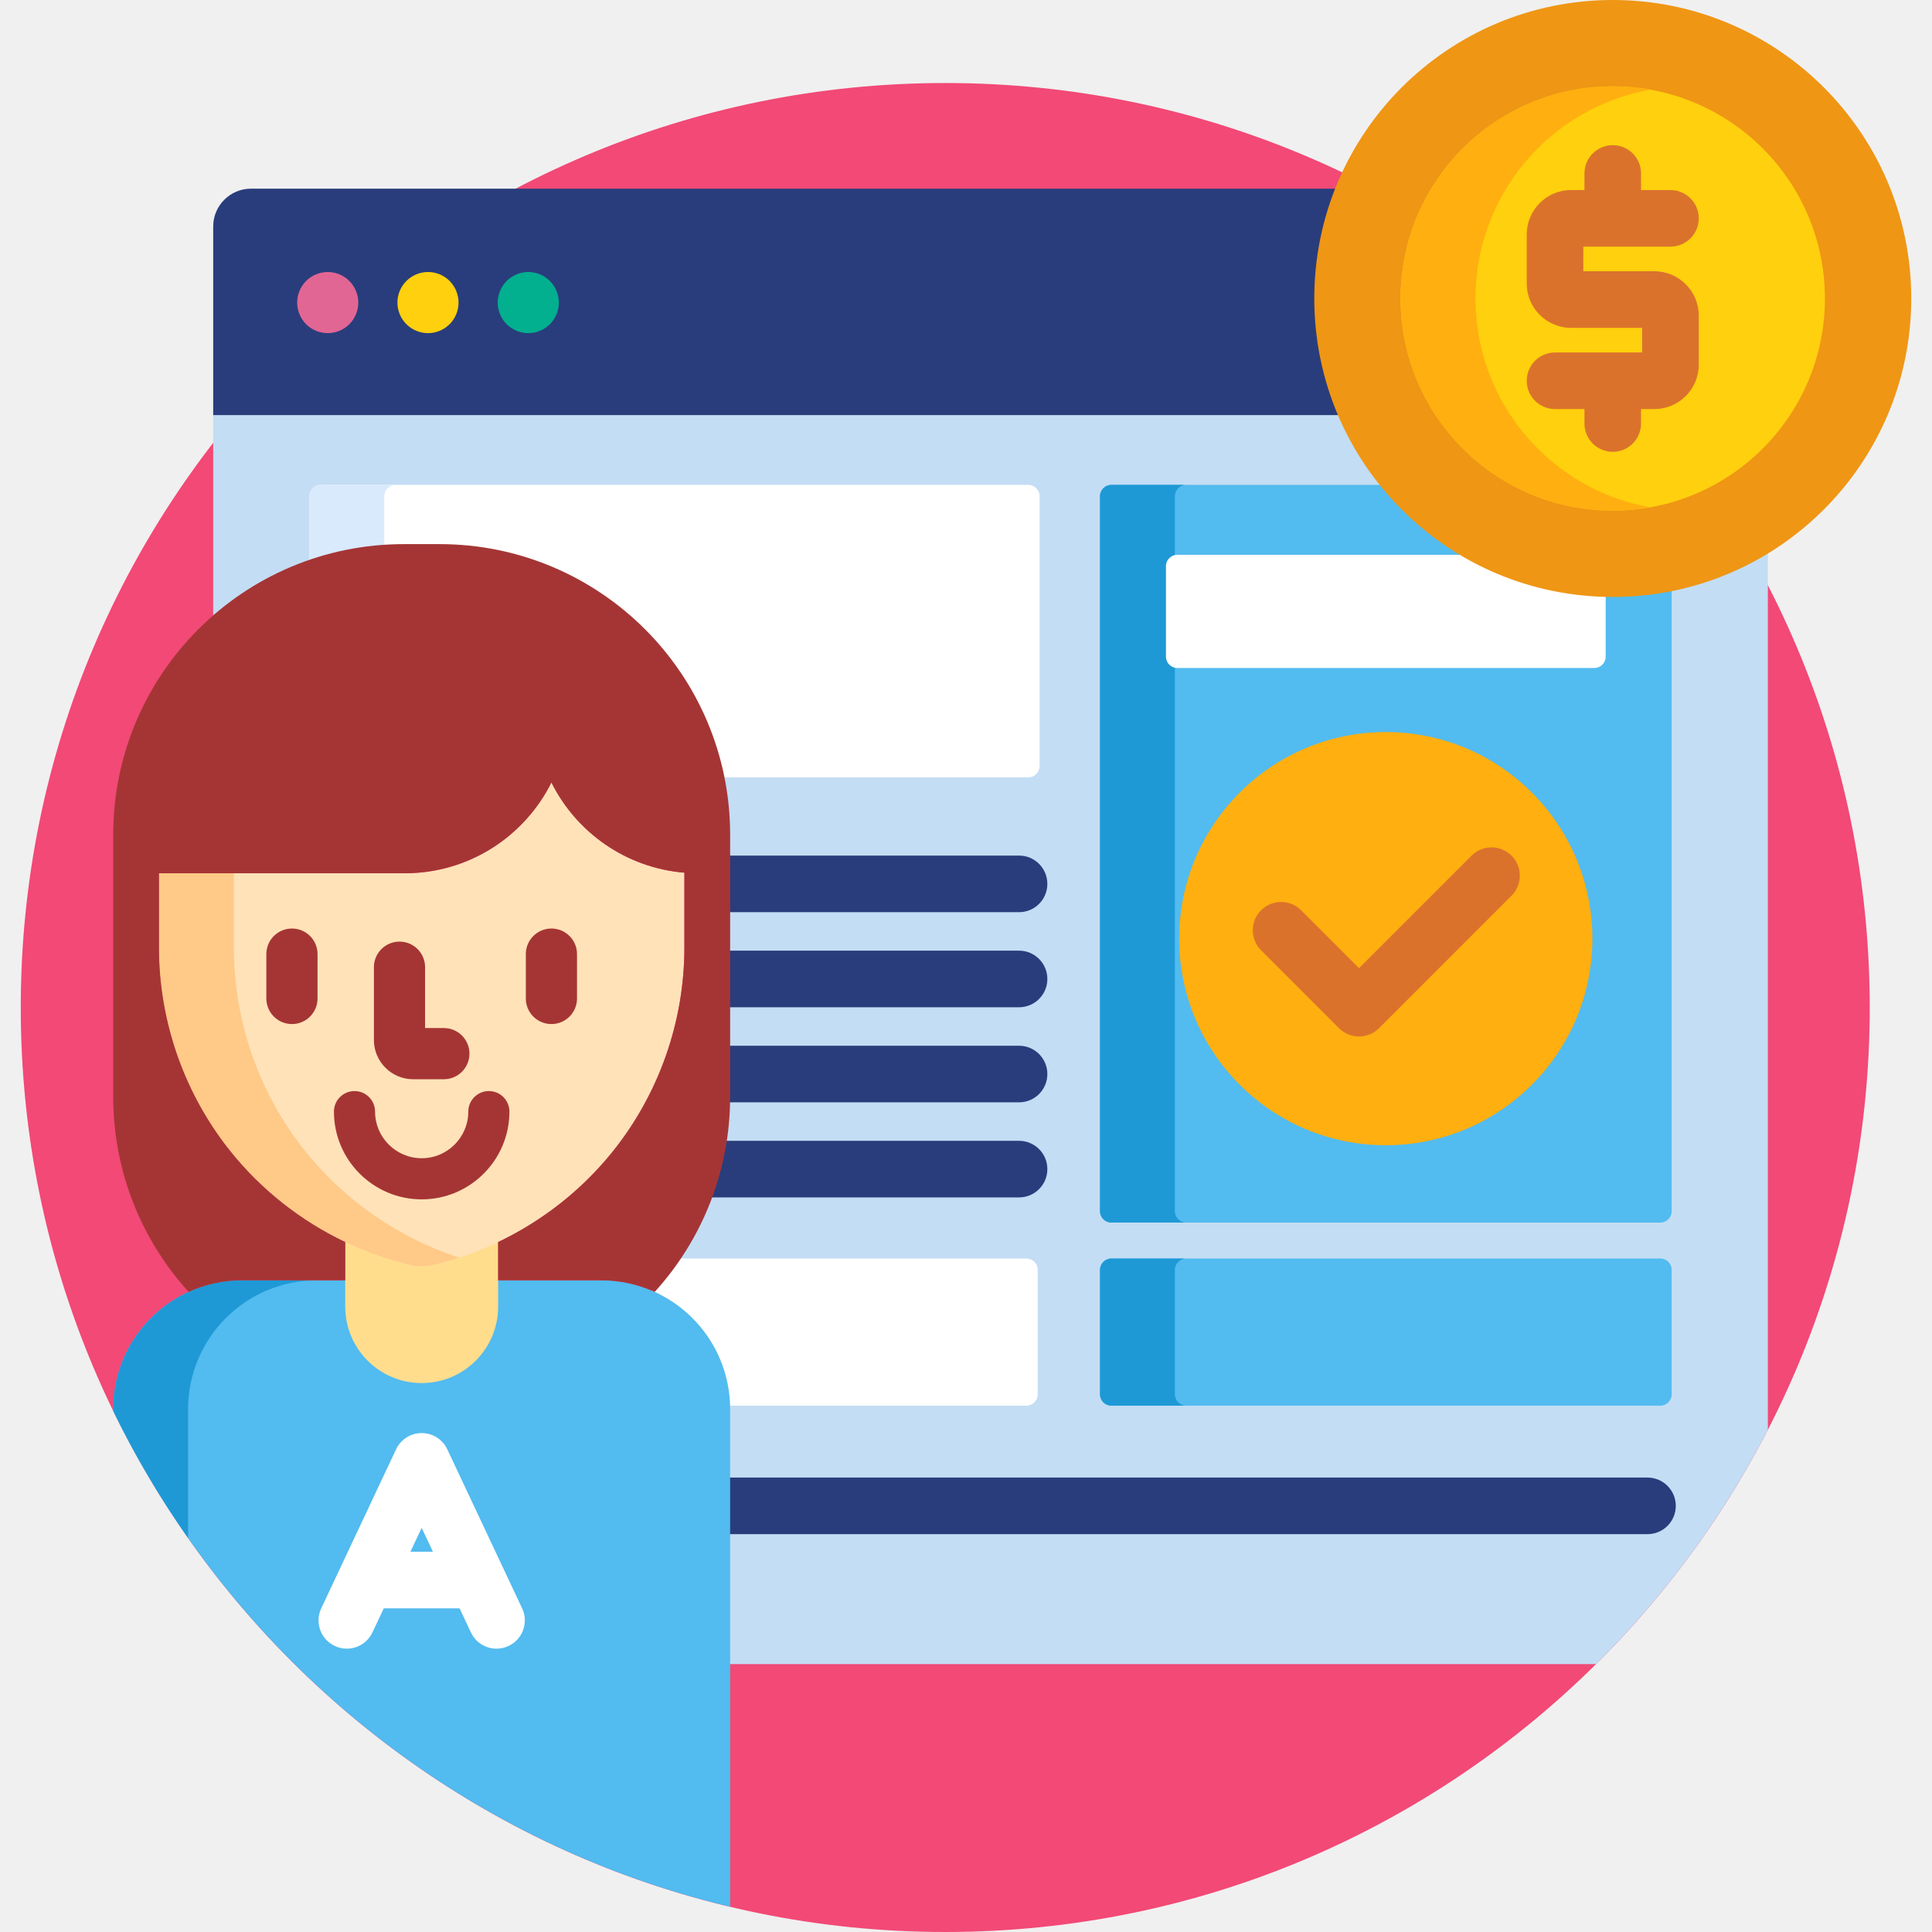
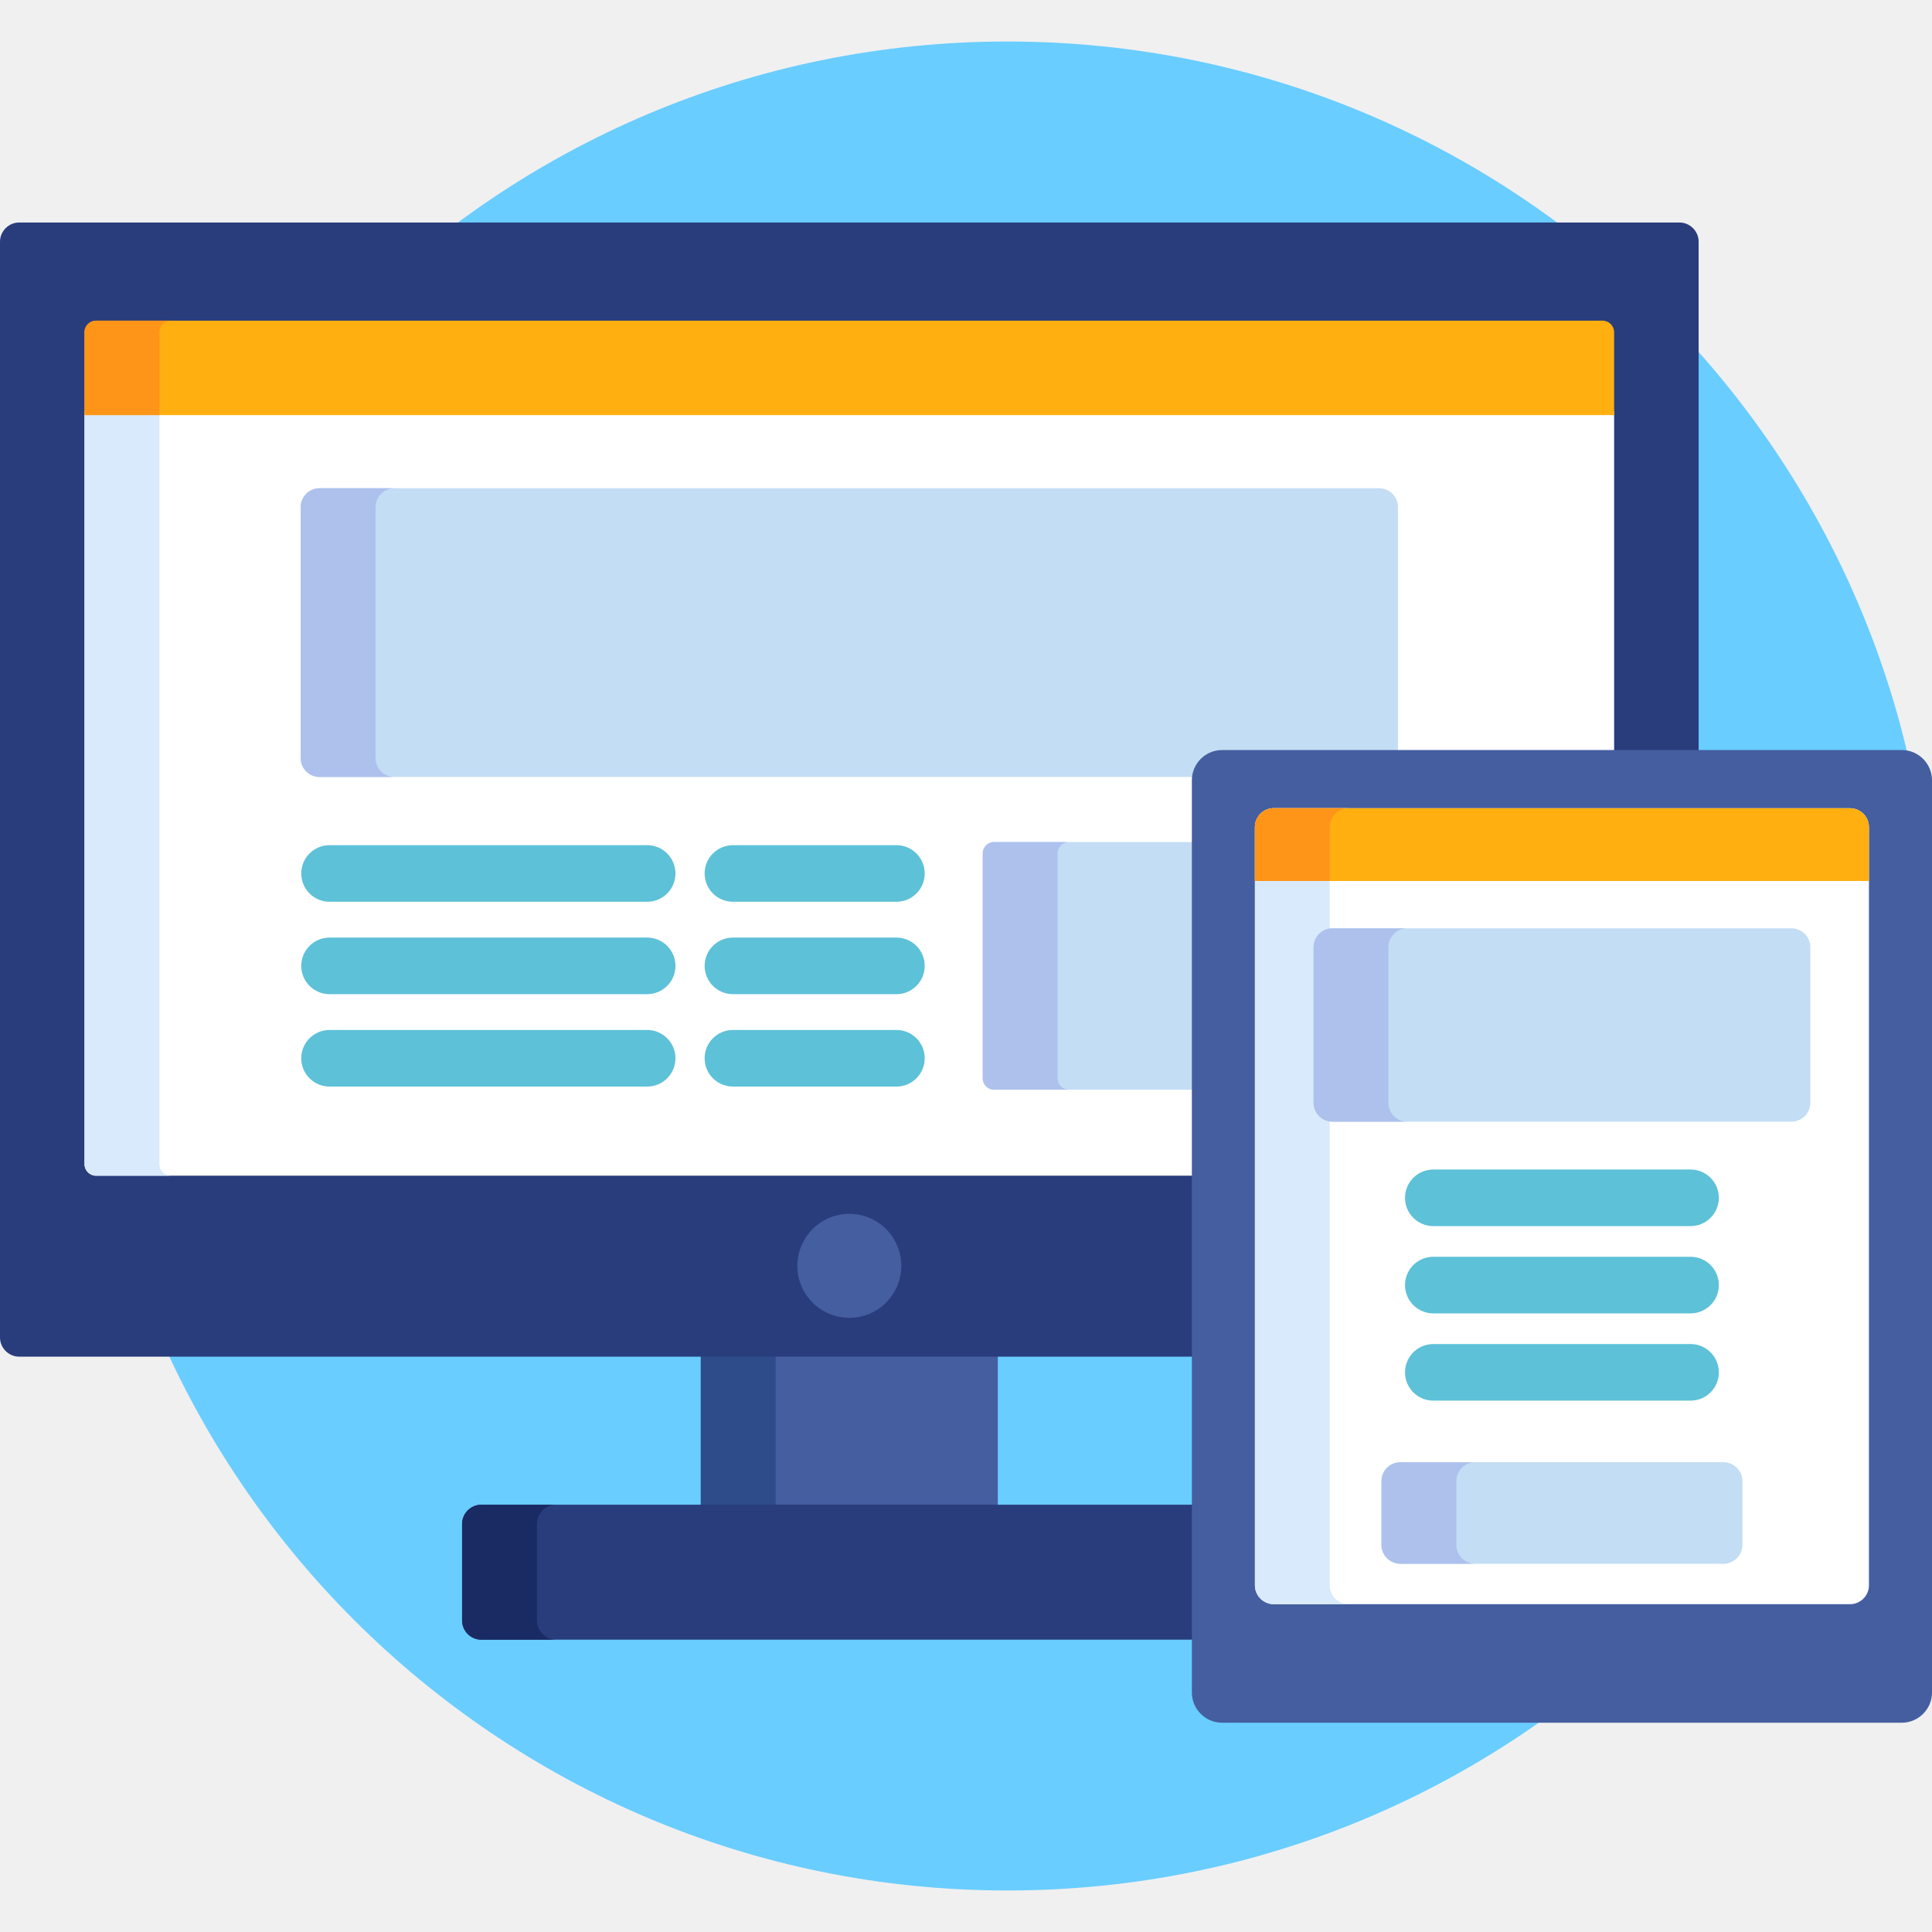
<svg xmlns="http://www.w3.org/2000/svg" version="1.1" id="Capa_1" x="0px" y="0px" viewBox="0 0 512 512" style="enable-background:new 0 0 512 512;" xml:space="preserve">
-   <circle style="fill:#F24976;" cx="250.5" cy="267" r="245" />
-   <path style="fill:#C3DDF4;" d="M427.396,157.205c-32.48,0-60.383-19.934-72.144-48.205H56.5v55.486  c13.443-11.986,31.147-19.289,50.531-19.289h9.438c41.921,0,76.026,34.105,76.026,76.026v69.384  c0,18.939-7.006,37.083-19.727,51.093c-0.215,0.236-0.304,0.561-0.239,0.873c0.064,0.313,0.274,0.576,0.564,0.708  c11.787,5.383,19.403,17.224,19.403,30.166V441h230.469c18.249-18.089,33.671-39.023,45.536-62.09V145.475  C456.552,152.9,442.47,157.205,427.396,157.205z" />
-   <path style="fill:#293D7C;" d="M436.602,391.569H192.495v15h244.107c4.142,0,7.5-3.357,7.5-7.5  C444.102,394.927,440.744,391.569,436.602,391.569z" />
-   <path style="fill:#FFFFFF;" d="M272.002,333.52H179.23c-1.954,2.853-4.109,5.589-6.463,8.181c-0.215,0.236-0.304,0.561-0.239,0.873  c0.064,0.313,0.274,0.576,0.564,0.708c11.503,5.253,19.013,16.66,19.369,29.236h79.541c1.65,0,3-1.35,3-3V336.52  C275.002,334.869,273.652,333.52,272.002,333.52z" />
-   <path style="fill:#293D7C;" d="M349.293,79.103c0-10.284,2.017-20.102,5.646-29.103H66.5c-5.5,0-10,4.5-10,10v50h299.179  C351.577,100.518,349.293,90.073,349.293,79.103z" />
-   <path style="fill:#E26693;" d="M86.852,88.287c-2.139,0-4.224-0.865-5.735-2.366c-1.502-1.513-2.366-3.597-2.366-5.735  c0-2.129,0.864-4.213,2.366-5.725c1.512-1.514,3.597-2.377,5.735-2.377c2.128,0,4.224,0.863,5.725,2.377  c1.513,1.512,2.377,3.596,2.377,5.725c0,2.139-0.864,4.223-2.377,5.735C91.076,87.422,88.98,88.287,86.852,88.287z" />
-   <path style="fill:#FFD00D;" d="M113.42,88.287c-2.128,0-4.224-0.865-5.726-2.377c-1.512-1.502-2.376-3.586-2.376-5.725  c0-2.129,0.864-4.213,2.376-5.725c1.513-1.514,3.598-2.377,5.726-2.377c2.139,0,4.223,0.863,5.736,2.377  c1.501,1.512,2.365,3.596,2.365,5.725c0,2.128-0.864,4.223-2.365,5.725C117.643,87.422,115.559,88.287,113.42,88.287z" />
-   <path style="fill:#02AF8E;" d="M139.998,88.287c-2.139,0-4.224-0.865-5.725-2.366c-1.513-1.513-2.377-3.597-2.377-5.735  c0-2.129,0.864-4.213,2.377-5.725c1.501-1.514,3.586-2.377,5.725-2.377c2.128,0,4.224,0.863,5.725,2.377  c1.513,1.512,2.377,3.596,2.377,5.725c0,2.139-0.864,4.223-2.377,5.735C144.211,87.422,142.126,88.287,139.998,88.287z" />
+   <circle style="fill:#69CDFF;" cx="267" cy="256" r="245" />
+   <rect x="185.72" y="358.53" style="fill:#445EA0;" width="78.71" height="41.23" />
+   <rect x="185.72" y="358.53" style="fill:#2E4C89;" width="19.842" height="41.23" />
+   <path style="fill:#293D7C;" d="M316.856,398.763H127.56c-2.806,0-5.101,2.296-5.101,5.102v25.571c0,2.806,2.296,5.102,5.101,5.102  h189.296L316.856,398.763L316.856,398.763z" />
+   <path style="fill:#1A2B63;" d="M142.301,429.435v-25.571c0-2.806,2.296-5.102,5.102-5.102H127.56c-2.806,0-5.101,2.296-5.101,5.102  v25.571c0,2.806,2.296,5.102,5.101,5.102h19.842C144.597,434.537,142.301,432.241,142.301,429.435z" />
+   <path style="fill:#293D7C;" d="M445.054,58.964H5.102C2.296,58.964,0,61.26,0,64.066V354.43c0,2.807,2.296,5.102,5.102,5.102  h311.754V206.768c0-3.859,3.14-7,7-7h126.3V64.066C450.156,61.26,447.86,58.964,445.054,58.964z" />
+   <path style="fill:#FFFFFF;" d="M22.396,308.514c0,1.684,1.377,3.06,3.061,3.06h291.399V206.768c0-3.859,3.14-7,7-7H427.76v-90.77  H22.396V308.514z" />
+   <path style="fill:#D9EAFC;" d="M42.239,308.514V108.998H22.396v199.516c0,1.684,1.377,3.06,3.061,3.06H45.3  C43.616,311.574,42.239,310.197,42.239,308.514z" />
+   <circle style="fill:#445EA0;" cx="225.08" cy="335.46" r="13.774" />
+   <path style="fill:#C3DDF4;" d="M316.856,223.146h-53.424c-1.65,0-3,1.35-3,3v59.639c0,1.65,1.35,3,3,3h53.424V223.146z" />
+   <path style="fill:#AEC1ED;" d="M280.274,285.785v-59.639c0-1.65,1.35-3,3-3h-19.842c-1.65,0-3,1.35-3,3v59.639c0,1.65,1.35,3,3,3  h19.842C281.624,288.785,280.274,287.435,280.274,285.785z" />
+   <path style="fill:#C3DDF4;" d="M323.856,199.768h46.618v-65.382c0-2.75-2.25-5-5-5H84.682c-2.75,0-5,2.25-5,5v66.525  c0,2.75,2.25,5,5,5h232.233C317.339,202.455,320.288,199.768,323.856,199.768z" />
+   <path style="fill:#AEC1ED;" d="M99.524,200.91v-66.525c0-2.75,2.25-5,5-5H84.682c-2.75,0-5,2.25-5,5v66.525c0,2.75,2.25,5,5,5  h19.842C101.774,205.91,99.524,203.66,99.524,200.91z" />
+   <path style="fill:#FFAF10;" d="M424.699,84.983H25.457c-1.684,0-3.061,1.377-3.061,3.062v21.953H427.76V88.045  C427.76,86.36,426.382,84.983,424.699,84.983z" />
+   <path style="fill:#FF9518;" d="M45.3,84.983H25.457c-1.684,0-3.061,1.377-3.061,3.062v21.953h19.842V88.045  C42.239,86.36,43.616,84.983,45.3,84.983z" />
  <g>
-     <path style="fill:#293D7C;" d="M270.059,226.738h-77.564v15h77.564c4.142,0,7.5-3.357,7.5-7.5   C277.559,230.096,274.201,226.738,270.059,226.738z" />
-     <path style="fill:#293D7C;" d="M270.059,251.935h-77.564v15h77.564c4.142,0,7.5-3.358,7.5-7.5   C277.559,255.292,274.201,251.935,270.059,251.935z" />
-     <path style="fill:#293D7C;" d="M270.059,277.132h-77.564v13.476c0,0.51-0.024,1.016-0.035,1.524h77.598c4.142,0,7.5-3.357,7.5-7.5   C277.559,280.489,274.201,277.132,270.059,277.132z" />
-     <path style="fill:#293D7C;" d="M270.059,302.328h-78.485c-0.799,5.139-2.108,10.164-3.922,15h82.408c4.142,0,7.5-3.357,7.5-7.5   S274.201,302.328,270.059,302.328z" />
+     <path style="fill:#5DC1D8;" d="M171.504,238.979h-84.17c-4.142,0-7.5-3.357-7.5-7.5s3.358-7.5,7.5-7.5h84.17   c4.142,0,7.5,3.357,7.5,7.5S175.646,238.979,171.504,238.979z" />
+     <path style="fill:#5DC1D8;" d="M171.504,263.466h-84.17c-4.142,0-7.5-3.357-7.5-7.5s3.358-7.5,7.5-7.5h84.17   c4.142,0,7.5,3.357,7.5,7.5C179.004,260.108,175.646,263.466,171.504,263.466z" />
+     <path style="fill:#5DC1D8;" d="M171.504,287.953h-84.17c-4.142,0-7.5-3.357-7.5-7.5s3.358-7.5,7.5-7.5h84.17   c4.142,0,7.5,3.357,7.5,7.5S175.646,287.953,171.504,287.953z" />
+     <path style="fill:#5DC1D8;" d="M237.56,238.979h-43.326c-4.142,0-7.5-3.357-7.5-7.5s3.358-7.5,7.5-7.5h43.326   c4.142,0,7.5,3.357,7.5,7.5S241.702,238.979,237.56,238.979z" />
+     <path style="fill:#5DC1D8;" d="M237.56,263.466h-43.326c-4.142,0-7.5-3.357-7.5-7.5s3.358-7.5,7.5-7.5h43.326   c4.142,0,7.5,3.357,7.5,7.5C245.06,260.108,241.702,263.466,237.56,263.466z" />
+     <path style="fill:#5DC1D8;" d="M237.56,287.953h-43.326c-4.142,0-7.5-3.357-7.5-7.5s3.358-7.5,7.5-7.5h43.326   c4.142,0,7.5,3.357,7.5,7.5S241.702,287.953,237.56,287.953z" />
  </g>
-   <path style="fill:#FFFFFF;" d="M272.51,128.498H84.998c-1.65,0-3,1.35-3,3v17.954c7.845-2.745,16.264-4.255,25.033-4.255h9.438  c36.712,0,67.428,26.157,74.495,60.813h81.546c1.65,0,3-1.35,3-3v-71.513C275.51,129.848,274.16,128.498,272.51,128.498z" />
-   <path style="fill:#D9EAFC;" d="M101.84,145.395v-13.896c0-1.65,1.35-3,3-3H84.998c-1.65,0-3,1.35-3,3v17.954  C88.28,147.254,94.934,145.863,101.84,145.395z" />
-   <path style="fill:#52BBEF;" d="M159.342,339.294h-28.328v6.972c0,10.621-8.642,19.263-19.264,19.263s-19.263-8.642-19.263-19.263  v-6.972H64.158c-18.862,0-34.152,15.291-34.152,34.153v0.467c31.67,65.193,91.4,114.223,163.489,131.403v-131.87  C193.495,354.585,178.205,339.294,159.342,339.294z" />
-   <path style="fill:#1E99D6;" d="M49.848,373.447c0-18.862,15.29-34.153,34.152-34.153H64.158c-18.862,0-34.152,15.291-34.152,34.153  v0.467c5.724,11.783,12.377,23.029,19.842,33.664C49.848,407.578,49.848,373.447,49.848,373.447z" />
-   <path style="fill:#FFDD8D;" d="M114.409,334.271c-0.871,0.202-1.765,0.305-2.659,0.305c-0.893,0-1.788-0.103-2.658-0.305  c-6.095-1.417-11.996-3.527-17.604-6.235v18.23c0,11.191,9.071,20.263,20.263,20.263c11.191,0,20.264-9.071,20.264-20.263v-18.23  C126.405,330.743,120.504,332.853,114.409,334.271z" />
-   <path style="fill:#FFE2B8;" d="M146.131,207.362c-7.111,14.262-21.834,24.063-38.854,24.063H42.131v19.714  c0,19.614,6.759,38.82,19.029,54.079c12.081,15.021,29.023,25.684,47.705,30.026c0.949,0.221,1.917,0.331,2.885,0.331  c0.969,0,1.936-0.11,2.886-0.331c18.683-4.343,35.624-15.006,47.704-30.026c12.271-15.259,19.029-34.465,19.029-54.079V231.27  C165.898,229.993,152.734,220.604,146.131,207.362z" />
-   <path style="fill:#FFC987;" d="M81.002,305.218c-12.271-15.259-19.029-34.465-19.029-54.079v-19.714H42.131v19.714  c0,19.614,6.759,38.82,19.029,54.079c12.081,15.021,29.023,25.684,47.705,30.026c0.949,0.221,1.917,0.331,2.885,0.331  c0.969,0,1.936-0.11,2.886-0.331c2.376-0.553,4.723-1.209,7.036-1.962C105.796,328.116,91.547,318.328,81.002,305.218z" />
+   <path style="fill:#445EA0;" d="M504,198.768c4.4,0,8,3.6,8,8v241.77c0,4.4-3.6,8-8,8H323.856c-4.4,0-8-3.6-8-8v-241.77  c0-4.4,3.6-8,8-8L504,198.768L504,198.768z" />
+   <path style="fill:#FFFFFF;" d="M337.567,425.125c-2.75,0-5-2.25-5-5V219.18c0-2.75,2.25-5,5-5H490.29c2.75,0,5,2.25,5,5v200.945  c0,2.75-2.25,5-5,5H337.567z" />
+   <path style="fill:#D9EAFC;" d="M352.409,420.125V219.18c0-2.75,2.25-5,5-5h-19.842c-2.75,0-5,2.25-5,5v200.945c0,2.75,2.25,5,5,5  h19.842C354.659,425.125,352.409,422.875,352.409,420.125z" />
+   <path style="fill:#445EA0;" d="M404.567,445.125c-2.75,0-5-2.25-5-5v-1.945c0-2.75,2.25-5,5-5h18.723c2.75,0,5,2.25,5,5v1.945  c0,2.75-2.25,5-5,5H404.567z" />
+   <path style="fill:#FFAF10;" d="M495.29,233.473V219.18c0-2.75-2.25-5-5-5H337.567c-2.75,0-5,2.25-5,5v14.293L495.29,233.473  L495.29,233.473z" />
+   <path style="fill:#FF9518;" d="M357.409,214.18h-19.842c-2.75,0-5,2.25-5,5v14.293h19.842V219.18  C352.409,216.43,354.659,214.18,357.409,214.18z" />
  <g>
-     <path style="fill:#A53535;" d="M77.369,271.388c-3.746,0-6.783-3.035-6.783-6.783v-11.756c0-3.746,3.037-6.782,6.783-6.782   c3.746,0,6.783,3.036,6.783,6.782v11.756C84.152,268.353,81.115,271.388,77.369,271.388z" />
-     <path style="fill:#A53535;" d="M146.132,271.388c-3.747,0-6.782-3.035-6.782-6.783v-11.756c0-3.746,3.035-6.782,6.782-6.782   c3.745,0,6.782,3.036,6.782,6.782v11.756C152.914,268.353,149.877,271.388,146.132,271.388z" />
-     <path style="fill:#A53535;" d="M117.629,286.009h-8.14c-5.735,0-10.4-4.666-10.4-10.401v-19.292c0-3.745,3.037-6.782,6.782-6.782   c3.747,0,6.782,3.037,6.782,6.782v16.127h4.975c3.746,0,6.783,3.037,6.783,6.782C124.412,282.972,121.375,286.009,117.629,286.009z   " />
+     <path style="fill:#5DC1D8;" d="M448.013,324.933h-68.169c-4.142,0-7.5-3.357-7.5-7.5s3.358-7.5,7.5-7.5h68.169   c4.142,0,7.5,3.357,7.5,7.5C455.513,321.575,452.155,324.933,448.013,324.933z" />
+     <path style="fill:#5DC1D8;" d="M448.013,348.06h-68.169c-4.142,0-7.5-3.357-7.5-7.5c0-4.142,3.358-7.5,7.5-7.5h68.169   c4.142,0,7.5,3.358,7.5,7.5C455.513,344.703,452.155,348.06,448.013,348.06z" />
+     <path style="fill:#5DC1D8;" d="M448.013,371.185h-68.169c-4.142,0-7.5-3.357-7.5-7.5c0-4.142,3.358-7.5,7.5-7.5h68.169   c4.142,0,7.5,3.358,7.5,7.5C455.513,367.828,452.155,371.185,448.013,371.185z" />
  </g>
-   <path style="fill:#FFFFFF;" d="M138.37,426.224l-19.834-42.14c-1.237-2.628-3.881-4.306-6.786-4.306  c-2.905,0-5.549,1.678-6.786,4.307l-19.833,42.14c-1.764,3.747-0.155,8.216,3.592,9.979c3.746,1.762,8.216,0.155,9.98-3.593  l3.003-6.381h20.088l3.004,6.382c1.278,2.715,3.976,4.308,6.791,4.308c1.07,0,2.157-0.23,3.189-0.716  C138.526,434.44,140.134,429.972,138.37,426.224z M108.766,411.23l2.984-6.341l2.984,6.341H108.766z" />
-   <path style="fill:#A53535;" d="M111.75,317.843c-12.821,0-23.252-10.431-23.252-23.253c0-3.01,2.439-5.449,5.449-5.449  c3.01,0,5.45,2.44,5.45,5.449c0,6.812,5.542,12.354,12.353,12.354c6.812,0,12.353-5.542,12.353-12.354c0-3.01,2.44-5.449,5.45-5.449  c3.01,0,5.45,2.44,5.45,5.449C135.004,307.412,124.572,317.843,111.75,317.843z" />
-   <path style="fill:#52BBEF;" d="M291.51,369.518c0,1.65,1.35,3,3,3h145.492c1.65,0,3-1.35,3-3V336.52c0-1.65-1.35-3-3-3H294.51  c-1.65,0-3,1.35-3,3V369.518z" />
-   <path style="fill:#1E99D6;" d="M311.352,369.518V336.52c0-1.65,1.35-3,3-3H294.51c-1.65,0-3,1.35-3,3v32.998c0,1.65,1.35,3,3,3  h19.842C312.702,372.518,311.352,371.168,311.352,369.518z" />
-   <path style="fill:#52BBEF;" d="M427.396,157.205c-24.342,0-46.113-11.197-60.448-28.707H294.51c-1.65,0-3,1.35-3,3V320.99  c0,1.65,1.35,3,3,3h145.492c1.65,0,3-1.35,3-3V155.636C437.958,156.663,432.739,157.205,427.396,157.205z" />
-   <path style="fill:#1E99D6;" d="M311.352,320.99V131.498c0-1.65,1.35-3,3-3H294.51c-1.65,0-3,1.35-3,3V320.99c0,1.65,1.35,3,3,3  h19.842C312.702,323.99,311.352,322.641,311.352,320.99z" />
-   <path style="fill:#FFFFFF;" d="M388.919,147.028H311.99c-1.65,0-3,1.35-3,3v23.998c0,1.65,1.35,3,3,3h110.53c1.65,0,3-1.35,3-3  v-16.869C412.24,156.842,399.774,153.201,388.919,147.028z" />
-   <circle style="fill:#FFAF10;" cx="367.25" cy="248.75" r="54.75" />
-   <path style="fill:#DB722C;" d="M360.152,274.68c-1.919,0-3.839-0.732-5.303-2.196l-20.652-20.651c-2.929-2.929-2.929-7.678,0-10.606  c2.929-2.93,7.678-2.929,10.606-0.001l15.349,15.349l29.814-29.815c2.929-2.928,7.678-2.928,10.607,0  c2.929,2.93,2.929,7.678,0,10.607l-35.117,35.119C363.991,273.947,362.072,274.68,360.152,274.68z" />
-   <circle style="fill:#EF9614;" cx="427.4" cy="79.1" r="79.1" />
-   <circle style="fill:#FFD00D;" cx="427.4" cy="79.1" r="56.22" />
-   <path style="fill:#FFAF10;" d="M391.02,79.103c0-27.661,19.983-50.64,46.297-55.327c-3.222-0.574-6.534-0.891-9.921-0.891  c-31.05,0-56.219,25.169-56.219,56.218c0,31.05,25.169,56.221,56.219,56.221c3.387,0,6.699-0.316,9.921-0.891  C411.003,129.744,391.02,106.765,391.02,79.103z" />
-   <path style="fill:#DB722C;" d="M438.441,71.887h-18.839v-6.524h23.087c4.142,0,7.5-3.357,7.5-7.5s-3.358-7.5-7.5-7.5h-7.793v-4.394  c0-4.143-3.358-7.5-7.5-7.5s-7.5,3.357-7.5,7.5v4.394h-3.545c-6.479,0-11.749,5.271-11.749,11.749v13.027  c0,6.478,5.271,11.748,11.749,11.748h18.838v6.522h-23.087c-4.142,0-7.5,3.357-7.5,7.5s3.358,7.5,7.5,7.5h7.794v3.829  c0,4.143,3.358,7.5,7.5,7.5s7.5-3.357,7.5-7.5v-3.829h3.545c6.478,0,11.748-5.271,11.748-11.748V83.635  C450.189,77.157,444.919,71.887,438.441,71.887z" />
-   <path style="fill:#A53535;" d="M116.469,144.197h-9.438c-42.54,0-77.025,34.485-77.025,77.026v69.384  c0,19.928,7.568,38.088,19.987,51.765c4.316-1.972,9.11-3.078,14.165-3.078h27.329v-10.145  c-11.695-5.566-22.132-13.742-30.327-23.932c-12.271-15.259-19.029-34.465-19.029-54.079v-19.714h65.146  c17.02,0,31.742-9.801,38.854-24.063c6.604,13.241,19.768,22.631,35.238,23.908v19.868c0,19.614-6.758,38.82-19.029,54.079  c-8.195,10.189-18.631,18.366-30.326,23.932v10.145h27.328c5.056,0,9.85,1.106,14.166,3.078  c12.419-13.676,19.987-31.837,19.987-51.765v-69.384C193.495,178.683,159.01,144.197,116.469,144.197z" />
+   <path style="fill:#C3DDF4;" d="M479.756,292.257c0,2.75-2.25,5-5,5H353.101c-2.75,0-5-2.25-5-5v-41.244c0-2.75,2.25-5,5-5h121.655  c2.75,0,5,2.25,5,5V292.257z" />
+   <path style="fill:#AEC1ED;" d="M367.943,292.257v-41.244c0-2.75,2.25-5,5-5h-19.842c-2.75,0-5,2.25-5,5v41.244c0,2.75,2.25,5,5,5  h19.842C370.193,297.257,367.943,295.007,367.943,292.257z" />
+   <path style="fill:#C3DDF4;" d="M461.757,409.416c0,2.75-2.25,5-5,5H371.1c-2.75,0-5-2.25-5-5v-16.91c0-2.75,2.25-5,5-5h85.657  c2.75,0,5,2.25,5,5L461.757,409.416L461.757,409.416z" />
+   <path style="fill:#AEC1ED;" d="M385.942,409.416v-16.91c0-2.75,2.25-5,5-5H371.1c-2.75,0-5,2.25-5,5v16.91c0,2.75,2.25,5,5,5h19.842  C388.192,414.416,385.942,412.166,385.942,409.416z" />
  <g>
</g>
  <g>
</g>
  <g>
</g>
  <g>
</g>
  <g>
</g>
  <g>
</g>
  <g>
</g>
  <g>
</g>
  <g>
</g>
  <g>
</g>
  <g>
</g>
  <g>
</g>
  <g>
</g>
  <g>
</g>
  <g>
</g>
</svg>
